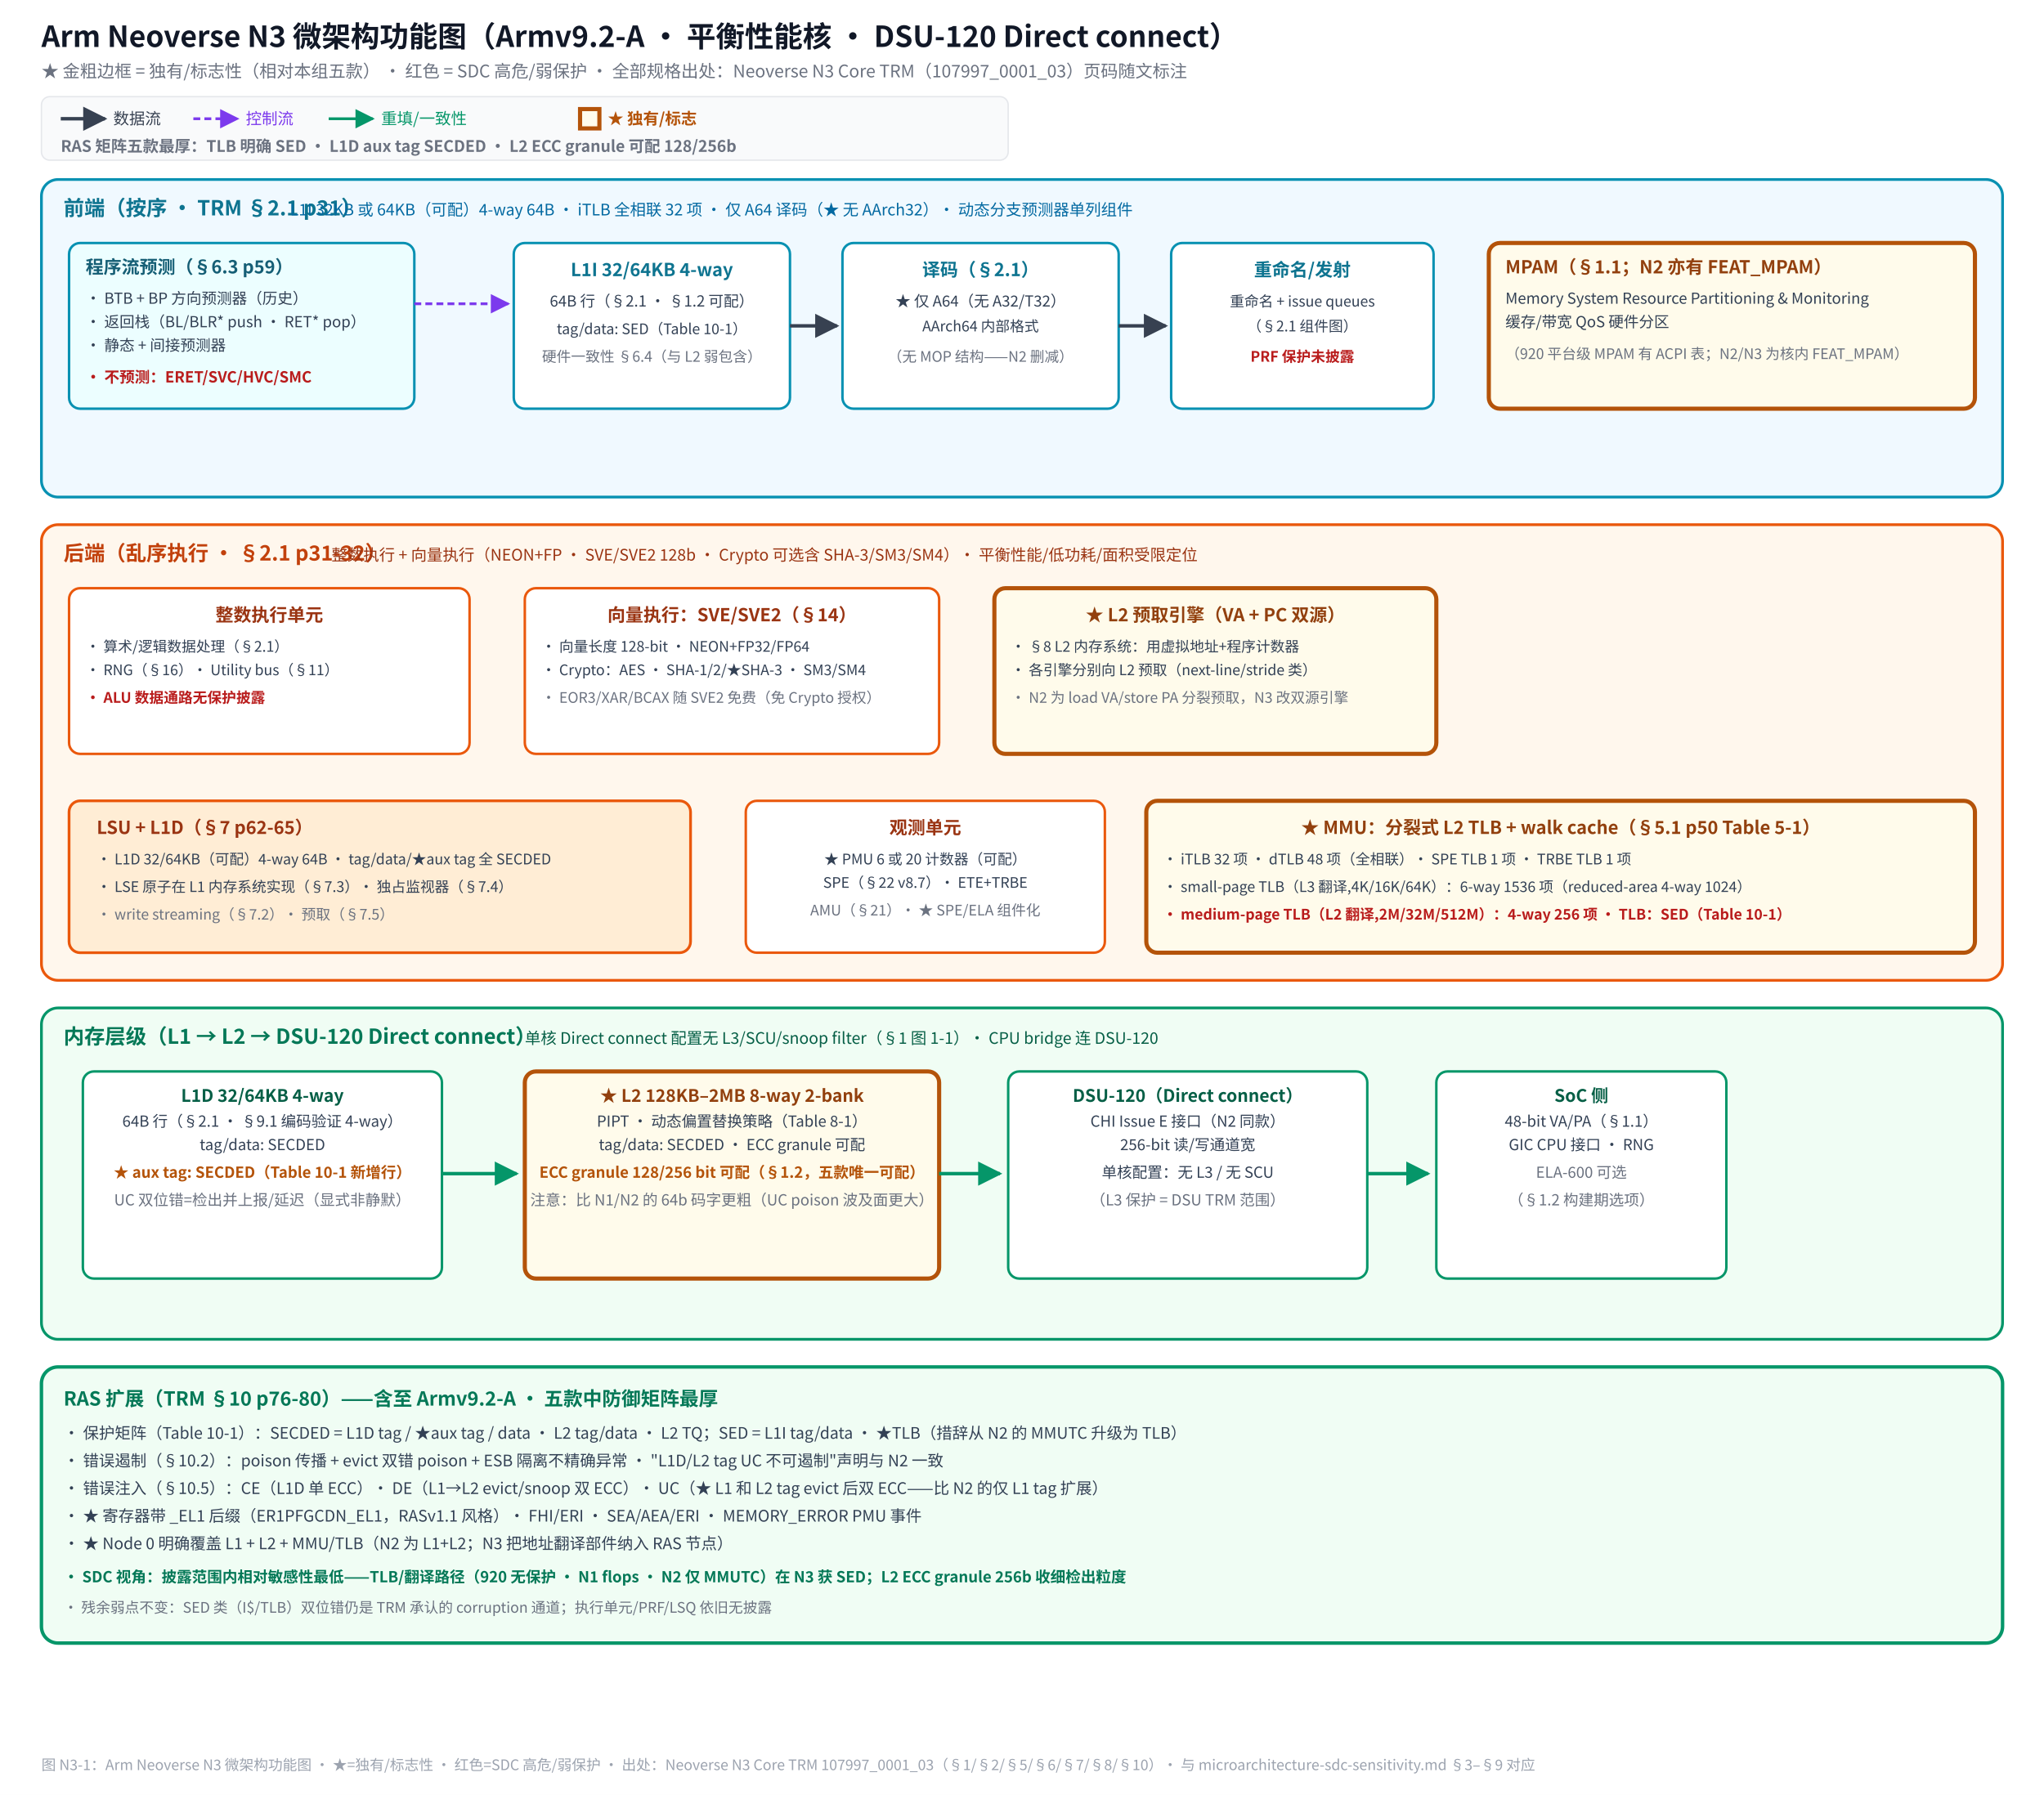
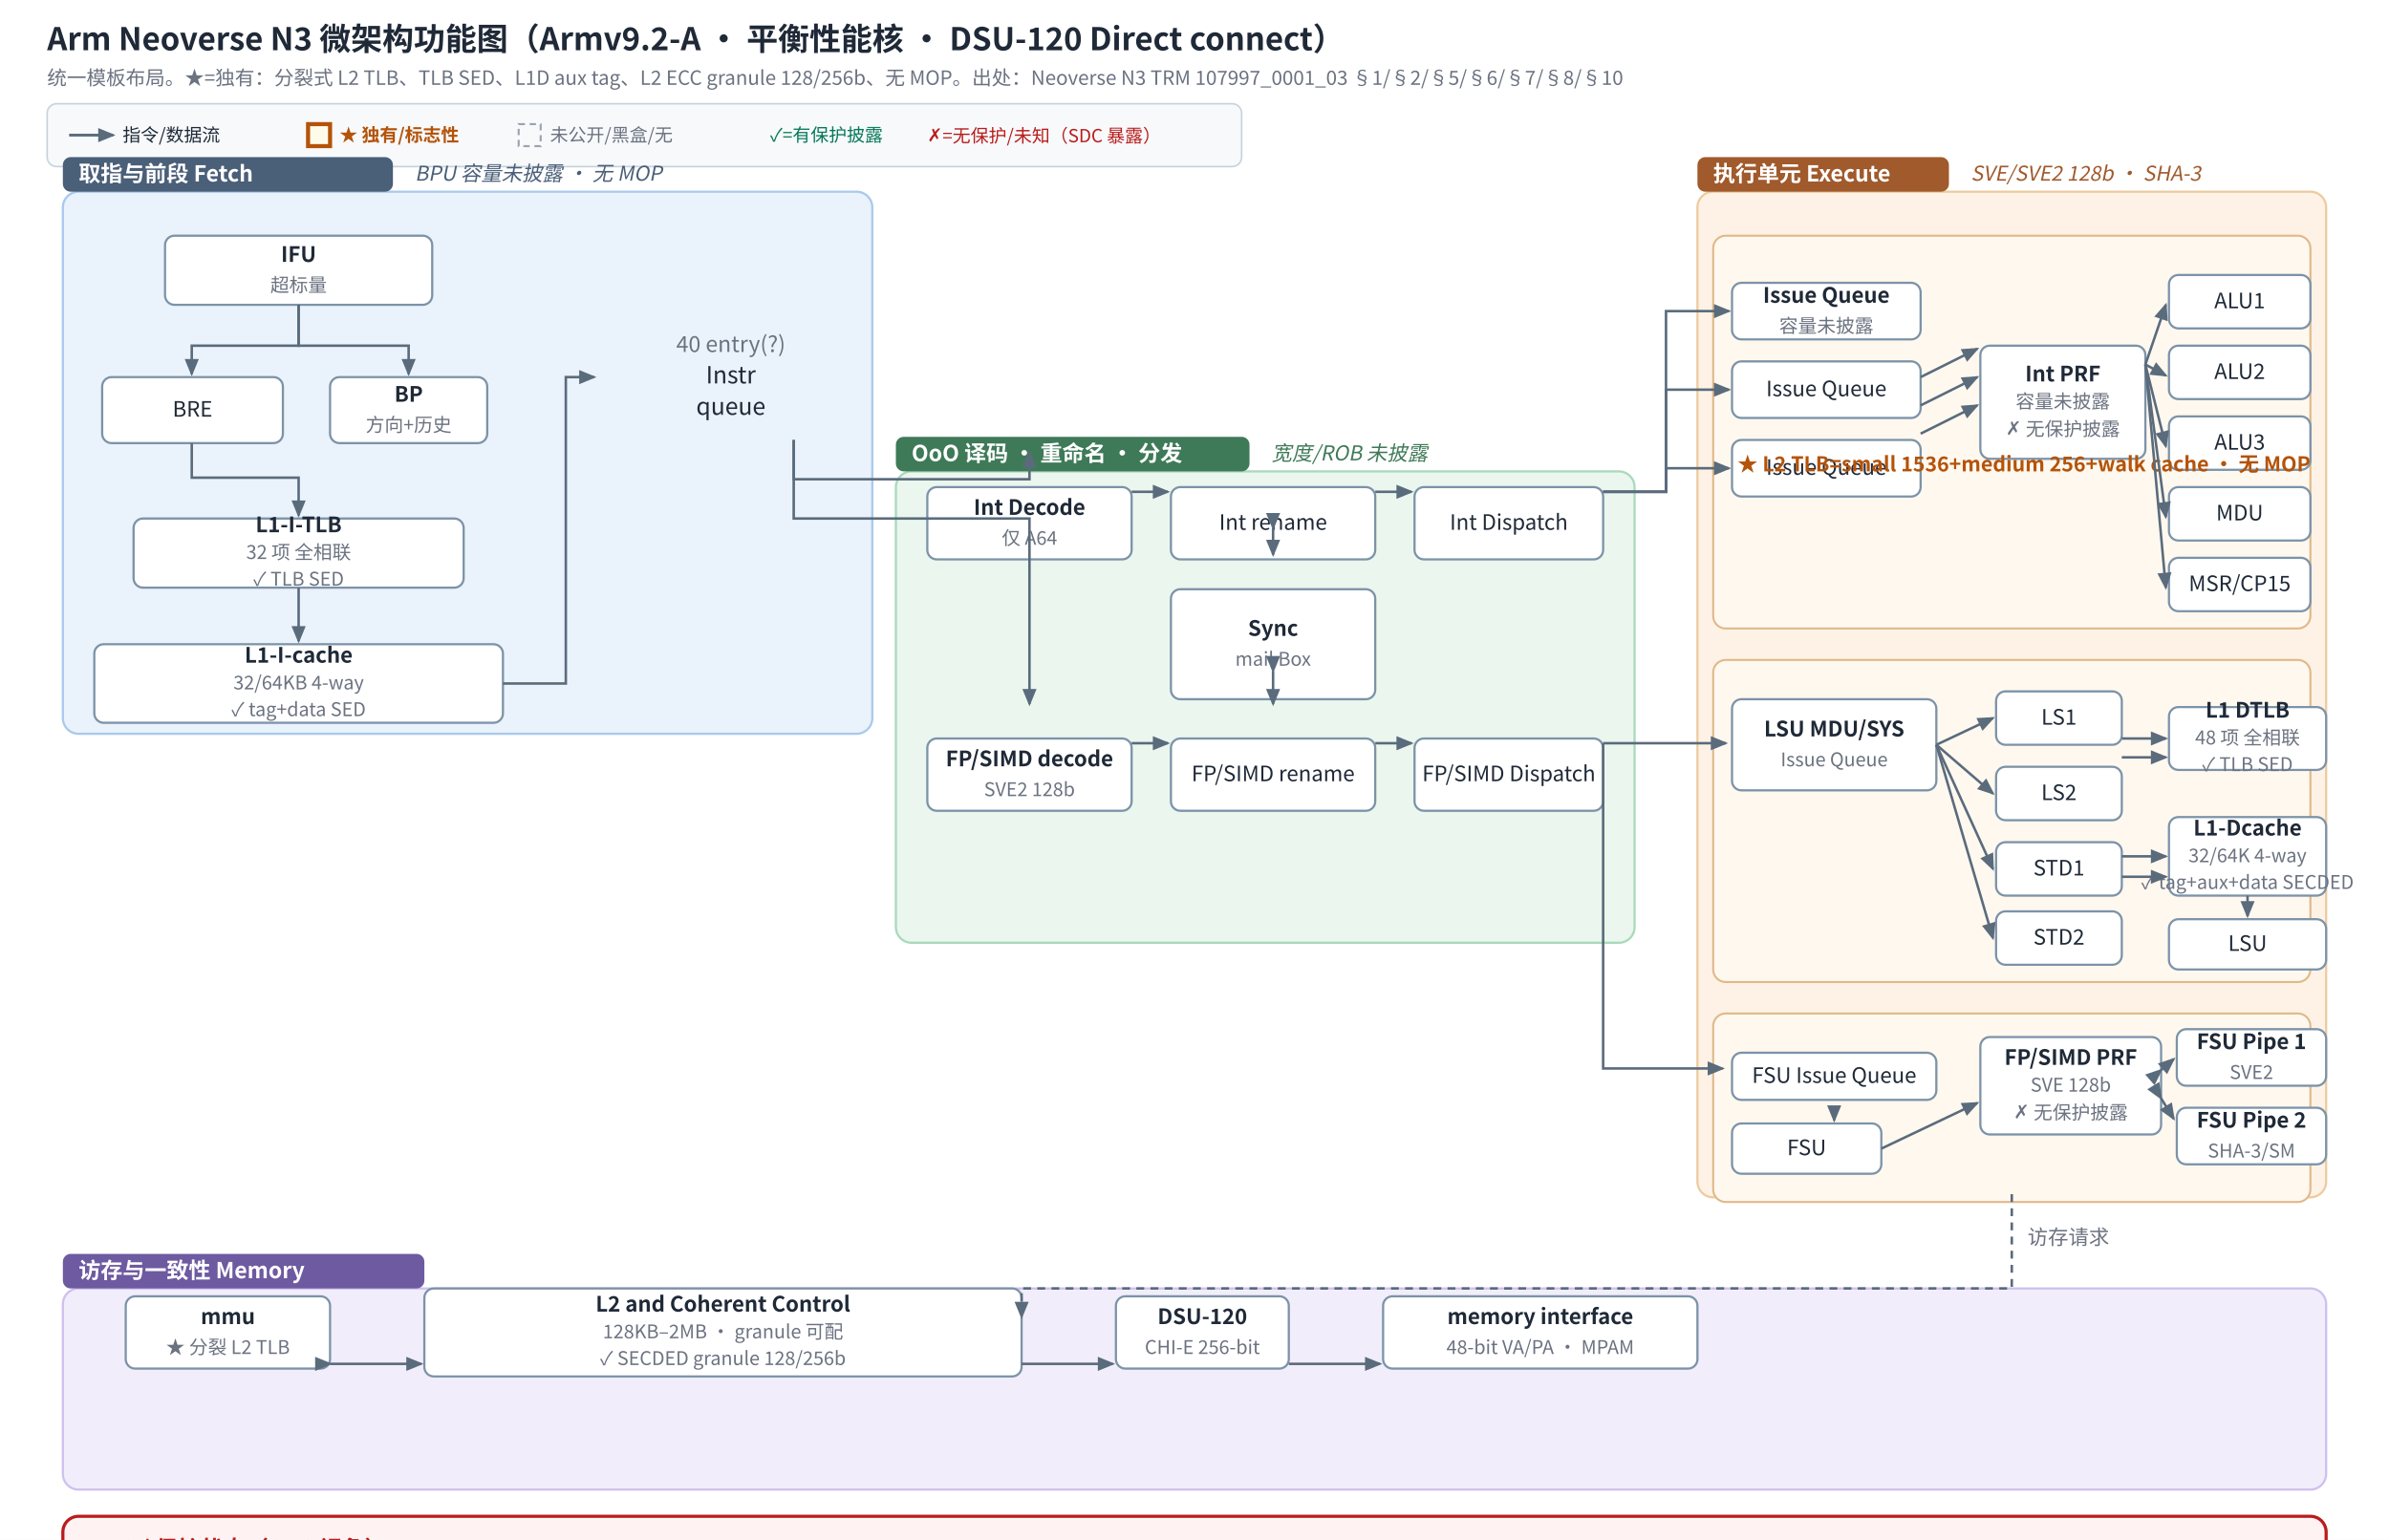
- <svg xmlns="http://www.w3.org/2000/svg" viewBox="0 0 1480 1300" width="1480" height="1300" font-family="-apple-system,'PingFang SC','Noto Sans CJK SC','Microsoft YaHei',sans-serif">
+ <svg xmlns="http://www.w3.org/2000/svg" viewBox="0 0 1520 980" width="1520" height="980" font-family="system-ui,'PingFang SC','Noto Sans CJK SC','Microsoft YaHei',sans-serif">
  <defs>
-     <marker id="arw" viewBox="0 0 10 10" refX="9" refY="5" markerWidth="7" markerHeight="7" orient="auto-start-reverse">
-       <path d="M 0 0 L 10 5 L 0 10 z" fill="#374151" />
+     <marker id="arr" markerWidth="11" markerHeight="9" refX="9.5" refY="4.5" orient="auto" markerUnits="userSpaceOnUse">
+       <path d="M0,0 L11,4.5 L0,9 Z" fill="#5a6b7c" />
    </marker>
-     <marker id="arwC" viewBox="0 0 10 10" refX="9" refY="5" markerWidth="7" markerHeight="7" orient="auto-start-reverse">
-       <path d="M 0 0 L 10 5 L 0 10 z" fill="#7c3aed" />
-     </marker>
-     <marker id="arwG" viewBox="0 0 10 10" refX="9" refY="5" markerWidth="7" markerHeight="7" orient="auto-start-reverse">
-       <path d="M 0 0 L 10 5 L 0 10 z" fill="#059669" />
-     </marker>
-     <marker id="arwR" viewBox="0 0 10 10" refX="9" refY="5" markerWidth="7" markerHeight="7" orient="auto-start-reverse">
-       <path d="M 0 0 L 10 5 L 0 10 z" fill="#dc2626" />
+     <marker id="arrR" markerWidth="11" markerHeight="9" refX="1.5" refY="4.5" orient="auto-start-reverse" markerUnits="userSpaceOnUse">
+       <path d="M11,0 L0,4.5 L11,9 Z" fill="#5a6b7c" />
    </marker>
  </defs>
-   <rect x="0" y="0" width="1480" height="1300" fill="#ffffff" />
-   <text x="30" y="34" font-size="21" font-weight="700" fill="#111827">Arm Neoverse N3 微架构功能图（Armv9.2-A · 平衡性能核 · DSU-120 Direct connect）</text>
-   <text x="30" y="56" font-size="12.5" fill="#6b7280">★ 金粗边框 = 独有/标志性（相对本组五款） · 红色 = SDC 高危/弱保护 · 全部规格出处：Neoverse N3 Core TRM（107997_0001_03）页码随文标注</text>
+   <rect x="0" y="0" width="1520" height="980" fill="#ffffff" />
+   <text x="30" y="32" font-size="20" font-weight="700" fill="#1f2937">Arm Neoverse N3 微架构功能图（Armv9.2-A · 平衡性能核 · DSU-120 Direct connect）</text>
+   <text x="30" y="54" font-size="12.5" fill="#6b7280">统一模板布局。★=独有：分裂式 L2 TLB、TLB SED、L1D aux tag、L2 ECC granule 128/256b、无 MOP。出处：Neoverse N3 TRM 107997_0001_03 §1/§2/§5/§6/§7/§8/§10</text>
  <g font-size="11.5">
-     <rect x="30" y="70" width="700" height="46" rx="6" fill="#f9fafb" stroke="#e5e7eb" />
-     <line x1="44" y1="86" x2="76" y2="86" stroke="#374151" stroke-width="2.5" marker-end="url(#arw)" />
-     <text x="82" y="90" fill="#374151">数据流</text>
-     <line x1="140" y1="86" x2="172" y2="86" stroke="#7c3aed" stroke-width="2" stroke-dasharray="5 3" marker-end="url(#arwC)" />
-     <text x="178" y="90" fill="#7c3aed">控制流</text>
-     <line x1="238" y1="86" x2="270" y2="86" stroke="#059669" stroke-width="2" marker-end="url(#arwG)" />
-     <text x="276" y="90" fill="#059669">重填/一致性</text>
-     <rect x="420" y="79" width="14" height="14" fill="#fffbeb" stroke="#b45309" stroke-width="3" />
-     <text x="440" y="90" fill="#b45309" font-weight="600">★ 独有/标志</text>
-     <text x="44" y="110" fill="#6b7280" font-weight="600">RAS 矩阵五款最厚：TLB 明确 SED · L1D aux tag SECDED · L2 ECC granule 可配 128/256b</text>
+     <rect x="30" y="66" width="760" height="40" rx="6" fill="#f7f9fb" stroke="#c6d2dd" />
+     <line x1="44" y1="86" x2="72" y2="86" stroke="#5a6b7c" stroke-width="1.8" marker-end="url(#arr)" />
+     <text x="78" y="90" fill="#1f2937">指令/数据流</text>
+     <rect x="196" y="79" width="14" height="14" fill="#fffbeb" stroke="#b45309" stroke-width="2.6" />
+     <text x="216" y="90" fill="#b45309" font-weight="600">★ 独有/标志性</text>
+     <rect x="330" y="79" width="14" height="14" fill="#f7f9fb" stroke="#9ca3af" stroke-width="1.3" stroke-dasharray="4,3" />
+     <text x="350" y="90" fill="#6b7280">未公开/黑盒/无</text>
+     <text x="490" y="90" fill="#047857">✓=有保护披露</text>
+     <text x="590" y="90" fill="#b91c1c">✗=无保护/未知（SDC 暴露）</text>
  </g>
-   <rect x="30" y="130" width="1420" height="230" rx="12" fill="#f0f9ff" stroke="#0891b2" stroke-width="2" />
-   <text x="46" y="156" font-size="15" font-weight="700" fill="#0e7490">前端（按序 · TRM §2.1 p31）</text>
-   <text x="210" y="156" font-size="11.5" fill="#0369a1">L1I 32KB 或 64KB（可配）4-way 64B · iTLB 全相联 32 项 · 仅 A64 译码（★ 无 AArch32）· 动态分支预测器单列组件</text>
-   <g>
-     <rect x="50" y="176" width="250" height="120" rx="8" fill="#ecfeff" stroke="#0891b2" stroke-width="1.8" />
-     <text x="62" y="198" font-size="13" font-weight="700" fill="#155e75">程序流预测（§6.3 p59）</text>
-     <text x="62" y="220" font-size="11" fill="#334155">· BTB + BP 方向预测器（历史）</text>
-     <text x="62" y="237" font-size="11" fill="#334155">· 返回栈（BL/BLR* push · RET* pop）</text>
-     <text x="62" y="254" font-size="11" fill="#334155">· 静态 + 间接预测器</text>
-     <text x="62" y="277" font-size="11" font-weight="600" fill="#b91c1c">· 不预测：ERET/SVC/HVC/SMC</text>
-   </g>
-   <path d="M 300 220 C 330 220, 340 220, 368 220" fill="none" stroke="#7c3aed" stroke-width="2" stroke-dasharray="5 3" marker-end="url(#arwC)" />
-   <g>
-     <rect x="372" y="176" width="200" height="120" rx="8" fill="#ffffff" stroke="#0891b2" stroke-width="1.8" />
-     <text x="472" y="200" text-anchor="middle" font-size="13" font-weight="700" fill="#0e7490">L1I 32/64KB 4-way</text>
-     <text x="472" y="222" text-anchor="middle" font-size="11" fill="#334155">64B 行（§2.1 · §1.2 可配）</text>
-     <text x="472" y="242" text-anchor="middle" font-size="10.5" fill="#334155">tag/data: SED（Table 10-1）</text>
-     <text x="472" y="262" text-anchor="middle" font-size="10.5" fill="#6b7280">硬件一致性 §6.4（与 L2 弱包含）</text>
-   </g>
-   <line x1="572" y1="236" x2="606" y2="236" stroke="#374151" stroke-width="2.5" marker-end="url(#arw)" />
-   <g>
-     <rect x="610" y="176" width="200" height="120" rx="8" fill="#ffffff" stroke="#0891b2" stroke-width="1.8" />
-     <text x="710" y="200" text-anchor="middle" font-size="13" font-weight="700" fill="#0e7490">译码（§2.1）</text>
-     <text x="710" y="222" text-anchor="middle" font-size="11" fill="#334155">★ 仅 A64（无 A32/T32）</text>
-     <text x="710" y="240" text-anchor="middle" font-size="10.5" fill="#334155">AArch64 内部格式</text>
-     <text x="710" y="262" text-anchor="middle" font-size="10.5" fill="#6b7280">（无 MOP 结构——N2 删减）</text>
-   </g>
-   <line x1="810" y1="236" x2="844" y2="236" stroke="#374151" stroke-width="2.5" marker-end="url(#arw)" />
-   <g>
-     <rect x="848" y="176" width="190" height="120" rx="8" fill="#ffffff" stroke="#0891b2" stroke-width="1.8" />
-     <text x="943" y="200" text-anchor="middle" font-size="13" font-weight="700" fill="#0e7490">重命名/发射</text>
-     <text x="943" y="222" text-anchor="middle" font-size="10.5" fill="#334155">重命名 + issue queues</text>
-     <text x="943" y="240" text-anchor="middle" font-size="10.5" fill="#334155">（§2.1 组件图）</text>
-     <text x="943" y="262" text-anchor="middle" font-size="10.5" font-weight="600" fill="#b91c1c">PRF 保护未披露</text>
-   </g>
-   <g>
-     <rect x="1078" y="176" width="352" height="120" rx="8" fill="#fffbeb" stroke="#b45309" stroke-width="3" />
-     <text x="1090" y="198" font-size="13" font-weight="700" fill="#92400e">MPAM（§1.1；N2 亦有 FEAT_MPAM）</text>
-     <text x="1090" y="220" font-size="11" fill="#334155">Memory System Resource Partitioning &amp; Monitoring</text>
-     <text x="1090" y="237" font-size="11" fill="#334155">缓存/带宽 QoS 硬件分区</text>
-     <text x="1090" y="260" font-size="10.5" fill="#6b7280">（920 平台级 MPAM 有 ACPI 表；N2/N3 为核内 FEAT_MPAM）</text>
-   </g>
-   <rect x="30" y="380" width="1420" height="330" rx="12" fill="#fff7ed" stroke="#ea580c" stroke-width="2" />
-   <text x="46" y="406" font-size="15" font-weight="700" fill="#c2410c">后端（乱序执行 · §2.1 p31-32）</text>
-   <text x="240" y="406" font-size="11.5" fill="#9a3412">整数执行 + 向量执行（NEON+FP · SVE/SVE2 128b · Crypto 可选含 SHA-3/SM3/SM4）· 平衡性能/低功耗/面积受限定位</text>
-   <g>
-     <rect x="50" y="426" width="290" height="120" rx="8" fill="#ffffff" stroke="#ea580c" stroke-width="1.8" />
-     <text x="195" y="450" text-anchor="middle" font-size="13" font-weight="700" fill="#9a3412">整数执行单元</text>
-     <text x="62" y="472" font-size="10.5" fill="#334155">· 算术/逻辑数据处理（§2.1）</text>
-     <text x="62" y="489" font-size="10.5" fill="#334155">· RNG（§16）· Utility bus（§11）</text>
-     <text x="62" y="509" font-size="10.5" font-weight="600" fill="#b91c1c">· ALU 数据通路无保护披露</text>
-   </g>
-   <g>
-     <rect x="380" y="426" width="300" height="120" rx="8" fill="#ffffff" stroke="#ea580c" stroke-width="1.8" />
-     <text x="530" y="450" text-anchor="middle" font-size="13" font-weight="700" fill="#9a3412">向量执行：SVE/SVE2（§14）</text>
-     <text x="392" y="472" font-size="10.5" fill="#334155">· 向量长度 128-bit · NEON+FP32/FP64</text>
-     <text x="392" y="489" font-size="10.5" fill="#334155">· Crypto：AES · SHA-1/2/★SHA-3 · SM3/SM4</text>
-     <text x="392" y="509" font-size="10.5" fill="#6b7280">· EOR3/XAR/BCAX 随 SVE2 免费（免 Crypto 授权）</text>
-   </g>
-   <g>
-     <rect x="720" y="426" width="320" height="120" rx="8" fill="#fffbeb" stroke="#b45309" stroke-width="3" />
-     <text x="880" y="450" text-anchor="middle" font-size="13" font-weight="700" fill="#92400e">★ L2 预取引擎（VA + PC 双源）</text>
-     <text x="732" y="472" font-size="10.5" fill="#334155">· §8 L2 内存系统：用虚拟地址+程序计数器</text>
-     <text x="732" y="489" font-size="10.5" fill="#334155">· 各引擎分别向 L2 预取（next-line/stride 类）</text>
-     <text x="732" y="509" font-size="10.5" fill="#6b7280">· N2 为 load VA/store PA 分裂预取，N3 改双源引擎</text>
-   </g>
-   <g>
-     <rect x="50" y="580" width="450" height="110" rx="8" fill="#ffedd5" stroke="#ea580c" stroke-width="2" />
-     <text x="70" y="604" font-size="13" font-weight="700" fill="#9a3412">LSU + L1D（§7 p62-65）</text>
-     <text x="70" y="626" font-size="10.5" fill="#334155">· L1D 32/64KB（可配）4-way 64B · tag/data/★aux tag 全 SECDED</text>
-     <text x="70" y="646" font-size="10.5" fill="#334155">· LSE 原子在 L1 内存系统实现（§7.3）· 独占监视器（§7.4）</text>
-     <text x="70" y="666" font-size="10.5" fill="#6b7280">· write streaming（§7.2）· 预取（§7.5）</text>
-   </g>
-   <g>
-     <rect x="540" y="580" width="260" height="110" rx="8" fill="#ffffff" stroke="#ea580c" stroke-width="1.8" />
-     <text x="670" y="604" text-anchor="middle" font-size="13" font-weight="700" fill="#9a3412">观测单元</text>
-     <text x="670" y="626" text-anchor="middle" font-size="10.5" fill="#334155">★ PMU 6 或 20 计数器（可配）</text>
-     <text x="670" y="643" text-anchor="middle" font-size="10.5" fill="#334155">SPE（§22 v8.7）· ETE+TRBE</text>
-     <text x="670" y="663" text-anchor="middle" font-size="10.5" fill="#6b7280">AMU（§21）· ★ SPE/ELA 组件化</text>
-   </g>
-   <g>
-     <rect x="830" y="580" width="600" height="110" rx="8" fill="#fffbeb" stroke="#b45309" stroke-width="3" />
-     <text x="1130" y="604" text-anchor="middle" font-size="13" font-weight="700" fill="#92400e">★ MMU：分裂式 L2 TLB + walk cache（§5.1 p50 Table 5-1）</text>
-     <text x="842" y="626" font-size="10.5" fill="#334155">· iTLB 32 项 · dTLB 48 项（全相联）· SPE TLB 1 项 · TRBE TLB 1 项</text>
-     <text x="842" y="646" font-size="10.5" fill="#334155">· small-page TLB（L3 翻译,4K/16K/64K）：6-way 1536 项（reduced-area 4-way 1024）</text>
-     <text x="842" y="666" font-size="10.5" font-weight="600" fill="#b91c1c">· medium-page TLB（L2 翻译,2M/32M/512M）：4-way 256 项 · TLB：SED（Table 10-1）</text>
-   </g>
-   <rect x="30" y="730" width="1420" height="240" rx="12" fill="#f0fdf4" stroke="#059669" stroke-width="2" />
-   <text x="46" y="756" font-size="15" font-weight="700" fill="#047857">内存层级（L1 → L2 → DSU-120 Direct connect）</text>
-   <text x="380" y="756" font-size="11.5" fill="#065f46">单核 Direct connect 配置无 L3/SCU/snoop filter（§1 图 1-1）· CPU bridge 连 DSU-120</text>
-   <g font-size="11">
-     <rect x="60" y="776" width="260" height="150" rx="8" fill="#ffffff" stroke="#059669" stroke-width="1.8" />
-     <text x="190" y="798" text-anchor="middle" font-size="12.5" font-weight="700" fill="#065f46">L1D 32/64KB 4-way</text>
-     <text x="190" y="816" text-anchor="middle" fill="#334155">64B 行（§2.1 · §9.1 编码验证 4-way）</text>
-     <text x="190" y="833" text-anchor="middle" fill="#334155">tag/data: SECDED</text>
-     <text x="190" y="853" text-anchor="middle" font-weight="600" fill="#b45309">★ aux tag: SECDED（Table 10-1 新增行）</text>
-     <text x="190" y="873" text-anchor="middle" fill="#6b7280">UC 双位错=检出并上报/延迟（显式非静默）</text>
-     <rect x="380" y="776" width="300" height="150" rx="8" fill="#fffbeb" stroke="#b45309" stroke-width="3" />
-     <text x="530" y="798" text-anchor="middle" font-size="12.5" font-weight="700" fill="#92400e">★ L2 128KB–2MB 8-way 2-bank</text>
-     <text x="530" y="816" text-anchor="middle" fill="#334155">PIPT · 动态偏置替换策略（Table 8-1）</text>
-     <text x="530" y="833" text-anchor="middle" fill="#334155">tag/data: SECDED · ECC granule 可配</text>
-     <text x="530" y="853" text-anchor="middle" font-weight="600" fill="#b45309">ECC granule 128/256 bit 可配（§1.2，五款唯一可配）</text>
-     <text x="530" y="873" text-anchor="middle" fill="#6b7280">注意：比 N1/N2 的 64b 码字更粗（UC poison 波及面更大）</text>
-     <rect x="730" y="776" width="260" height="150" rx="8" fill="#ffffff" stroke="#059669" stroke-width="1.8" />
-     <text x="860" y="798" text-anchor="middle" font-size="12.5" font-weight="700" fill="#065f46">DSU-120（Direct connect）</text>
-     <text x="860" y="816" text-anchor="middle" fill="#334155">CHI Issue E 接口（N2 同款）</text>
-     <text x="860" y="833" text-anchor="middle" fill="#334155">256-bit 读/写通道宽</text>
-     <text x="860" y="853" text-anchor="middle" fill="#334155">单核配置：无 L3 / 无 SCU</text>
-     <text x="860" y="873" text-anchor="middle" fill="#6b7280">（L3 保护 = DSU TRM 范围）</text>
-     <rect x="1040" y="776" width="210" height="150" rx="8" fill="#ffffff" stroke="#059669" stroke-width="1.8" />
-     <text x="1145" y="798" text-anchor="middle" font-size="12.5" font-weight="700" fill="#065f46">SoC 侧</text>
-     <text x="1145" y="816" text-anchor="middle" fill="#334155">48-bit VA/PA（§1.1）</text>
-     <text x="1145" y="833" text-anchor="middle" fill="#334155">GIC CPU 接口 · RNG</text>
-     <text x="1145" y="853" text-anchor="middle" fill="#6b7280">ELA-600 可选</text>
-     <text x="1145" y="873" text-anchor="middle" fill="#6b7280">（§1.2 构建期选项）</text>
-   </g>
-   <line x1="320" y1="850" x2="374" y2="850" stroke="#059669" stroke-width="2.5" marker-end="url(#arwG)" />
-   <line x1="680" y1="850" x2="724" y2="850" stroke="#059669" stroke-width="2.5" marker-end="url(#arwG)" />
-   <line x1="990" y1="850" x2="1034" y2="850" stroke="#059669" stroke-width="2.5" marker-end="url(#arwG)" />
-   <g>
-     <rect x="30" y="990" width="1420" height="200" rx="12" fill="#f0fdf4" stroke="#059669" stroke-width="2.5" />
-     <text x="46" y="1018" font-size="14" font-weight="700" fill="#047857">RAS 扩展（TRM §10 p76-80）——含至 Armv9.2-A · 五款中防御矩阵最厚</text>
-     <text x="46" y="1042" font-size="11.5" fill="#334155">· 保护矩阵（Table 10-1）：SECDED = L1D tag / ★aux tag / data · L2 tag/data · L2 TQ；SED = L1I tag/data · ★TLB（措辞从 N2 的 MMUTC 升级为 TLB）</text>
-     <text x="46" y="1062" font-size="11.5" fill="#334155">· 错误遏制（§10.2）：poison 传播 + evict 双错 poison + ESB 隔离不精确异常 · "L1D/L2 tag UC 不可遏制"声明与 N2 一致</text>
-     <text x="46" y="1082" font-size="11.5" fill="#334155">· 错误注入（§10.5）：CE（L1D 单 ECC）· DE（L1→L2 evict/snoop 双 ECC）· UC（★ L1 和 L2 tag evict 后双 ECC——比 N2 的仅 L1 tag 扩展）</text>
-     <text x="46" y="1102" font-size="11.5" fill="#334155">· ★ 寄存器带 _EL1 后缀（ER1PFGCDN_EL1，RASv1.1 风格）· FHI/ERI · SEA/AEA/ERI · MEMORY_ERROR PMU 事件</text>
-     <text x="46" y="1122" font-size="11.5" fill="#334155">· ★ Node 0 明确覆盖 L1 + L2 + MMU/TLB（N2 为 L1+L2；N3 把地址翻译部件纳入 RAS 节点）</text>
-     <text x="46" y="1146" font-size="11" font-weight="600" fill="#047857">· SDC 视角：披露范围内相对敏感性最低——TLB/翻译路径（920 无保护 · N1 flops · N2 仅 MMUTC）在 N3 获 SED；L2 ECC granule 256b 收细检出粒度</text>
-     <text x="46" y="1168" font-size="10.5" fill="#6b7280">· 残余弱点不变：SED 类（I$/TLB）双位错仍是 TRM 承认的 corruption 通道；执行单元/PRF/LSQ 依旧无披露</text>
-   </g>
-   <text x="30" y="1282" font-size="10.5" fill="#9ca3af">图 N3-1：Arm Neoverse N3 微架构功能图 · ★=独有/标志性 · 红色=SDC 高危/弱保护 · 出处：Neoverse N3 Core TRM 107997_0001_03（§1/§2/§5/§6/§7/§8/§10）· 与 microarchitecture-sdc-sensitivity.md §3–§9 对应</text>
+   <rect x="40" y="122" width="515" height="345" rx="10" fill="#eaf2fb" stroke="#a9c9ec" stroke-width="1.4" />
+   <rect x="40" y="100" width="210" height="22" rx="5" fill="#4a5f78" />
+   <text x="50" y="115.5" font-size="14" fill="#ffffff" font-weight="600">取指与前段 Fetch</text>
+   <text x="264" y="115" font-size="13" fill="#4a5f78" font-style="italic">BPU 容量未披露 · 无 MOP</text>
+   <rect x="570" y="300" width="470" height="300" rx="10" fill="#eaf6ee" stroke="#a9d9bc" stroke-width="1.4" />
+   <rect x="570" y="278" width="225" height="22" rx="5" fill="#3f7a58" />
+   <text x="580" y="293.5" font-size="14" fill="#ffffff" font-weight="600">OoO 译码 · 重命名 · 分发</text>
+   <text x="809" y="293" font-size="13" fill="#3f7a58" font-style="italic">宽度/ROB 未披露</text>
+   <rect x="1080" y="122" width="400" height="640" rx="10" fill="#fdf2e5" stroke="#edcba0" stroke-width="1.4" />
+   <rect x="1080" y="100" width="160" height="22" rx="5" fill="#a05a2c" />
+   <text x="1090" y="115.5" font-size="14" fill="#ffffff" font-weight="600">执行单元 Execute</text>
+   <text x="1254" y="115" font-size="13" fill="#a05a2c" font-style="italic">SVE/SVE2 128b · SHA-3</text>
+   <rect x="40" y="820" width="1440" height="128" rx="10" fill="#f1edfb" stroke="#cfc0ef" stroke-width="1.4" />
+   <rect x="40" y="798" width="230" height="22" rx="5" fill="#6d5aa0" />
+   <text x="50" y="813.5" font-size="14" fill="#ffffff" font-weight="600">访存与一致性 Memory</text>
+   <rect x="105" y="150" width="170" height="44" rx="6" fill="#ffffff" stroke="#7c93a8" stroke-width="1.4" />
+   <text x="190.0" y="166.68" font-size="13.5" fill="#1f2937" text-anchor="middle" font-weight="600">IFU</text>
+   <text x="190.0" y="185.68" font-size="12.0" fill="#6b7280" text-anchor="middle">超标量</text>
+   <rect x="65" y="240" width="115" height="42" rx="6" fill="#ffffff" stroke="#7c93a8" stroke-width="1.4" />
+   <text x="122.5" y="265.18" font-size="13.5" fill="#1f2937" text-anchor="middle">BRE</text>
+   <rect x="210" y="240" width="100" height="42" rx="6" fill="#ffffff" stroke="#7c93a8" stroke-width="1.4" />
+   <text x="260.0" y="255.68" font-size="13.5" fill="#1f2937" text-anchor="middle" font-weight="600">BP</text>
+   <text x="260.0" y="274.68" font-size="12.0" fill="#6b7280" text-anchor="middle">方向+历史</text>
+   <rect x="85" y="330" width="210" height="44" rx="6" fill="#ffffff" stroke="#7c93a8" stroke-width="1.4" />
+   <text x="190.0" y="338.74" font-size="13.5" fill="#1f2937" text-anchor="middle" font-weight="600">L1-I-TLB</text>
+   <text x="190.0" y="355.74" font-size="12.0" fill="#6b7280" text-anchor="middle">32 项 全相联</text>
+   <text x="190.0" y="372.74" font-size="12.0" fill="#6b7280" text-anchor="middle">✓ TLB SED</text>
+   <rect x="60" y="410" width="260" height="50" rx="6" fill="#ffffff" stroke="#7c93a8" stroke-width="1.4" />
+   <text x="190.0" y="421.74" font-size="13.5" fill="#1f2937" text-anchor="middle" font-weight="600">L1-I-cache</text>
+   <text x="190.0" y="438.74" font-size="12.0" fill="#6b7280" text-anchor="middle">32/64KB 4-way</text>
+   <text x="190.0" y="455.74" font-size="12.0" fill="#6b7280" text-anchor="middle">✓ tag+data SED</text>
+   <text x="465" y="224" font-size="14" fill="#6b7280" text-anchor="middle">40 entry(?)</text>
+   <text x="465" y="244" font-size="15" fill="#1f2937" text-anchor="middle">Instr</text>
+   <text x="465" y="264" font-size="15" fill="#1f2937" text-anchor="middle">queue</text>
+   <rect x="590" y="310" width="130" height="46" rx="6" fill="#ffffff" stroke="#7c93a8" stroke-width="1.4" />
+   <text x="655.0" y="327.68" font-size="13.5" fill="#1f2937" text-anchor="middle" font-weight="600">Int Decode</text>
+   <text x="655.0" y="346.68" font-size="12.0" fill="#6b7280" text-anchor="middle">仅 A64</text>
+   <rect x="745" y="310" width="130" height="46" rx="6" fill="#ffffff" stroke="#7c93a8" stroke-width="1.4" />
+   <text x="810.0" y="337.18" font-size="13.5" fill="#1f2937" text-anchor="middle">Int rename</text>
+   <rect x="900" y="310" width="120" height="46" rx="6" fill="#ffffff" stroke="#7c93a8" stroke-width="1.4" />
+   <text x="960.0" y="337.18" font-size="13.5" fill="#1f2937" text-anchor="middle">Int Dispatch</text>
+   <rect x="745" y="375" width="130" height="70" rx="6" fill="#ffffff" stroke="#7c93a8" stroke-width="1.4" />
+   <text x="810.0" y="404.68" font-size="13.5" fill="#1f2937" text-anchor="middle" font-weight="600">Sync</text>
+   <text x="810.0" y="423.68" font-size="12.0" fill="#6b7280" text-anchor="middle">mail Box</text>
+   <rect x="590" y="470" width="130" height="46" rx="6" fill="#ffffff" stroke="#7c93a8" stroke-width="1.4" />
+   <text x="655.0" y="487.68" font-size="13.5" fill="#1f2937" text-anchor="middle" font-weight="600">FP/SIMD decode</text>
+   <text x="655.0" y="506.68" font-size="12.0" fill="#6b7280" text-anchor="middle">SVE2 128b</text>
+   <rect x="745" y="470" width="130" height="46" rx="6" fill="#ffffff" stroke="#7c93a8" stroke-width="1.4" />
+   <text x="810.0" y="497.18" font-size="13.5" fill="#1f2937" text-anchor="middle">FP/SIMD rename</text>
+   <rect x="900" y="470" width="120" height="46" rx="6" fill="#ffffff" stroke="#7c93a8" stroke-width="1.4" />
+   <text x="960.0" y="497.18" font-size="13.5" fill="#1f2937" text-anchor="middle">FP/SIMD Dispatch</text>
+   <rect x="1090" y="150" width="380" height="250" rx="8" fill="#fff8ef" stroke="#e0b98a" stroke-width="1.3" />
+   <text x="1102" y="202" font-size="16" fill="#a05a2c" text-anchor="start" font-weight="600">IEX</text>
+   <rect x="1102" y="180" width="120" height="36" rx="6" fill="#ffffff" stroke="#7c93a8" stroke-width="1.4" />
+   <text x="1162.0" y="192.68" font-size="13.5" fill="#1f2937" text-anchor="middle" font-weight="600">Issue Queue</text>
+   <text x="1162.0" y="211.68" font-size="12.0" fill="#6b7280" text-anchor="middle">容量未披露</text>
+   <rect x="1102" y="230" width="120" height="36" rx="6" fill="#ffffff" stroke="#7c93a8" stroke-width="1.4" />
+   <text x="1162.0" y="252.18" font-size="13.5" fill="#1f2937" text-anchor="middle">Issue Queue</text>
+   <rect x="1102" y="280" width="120" height="36" rx="6" fill="#ffffff" stroke="#7c93a8" stroke-width="1.4" />
+   <text x="1162.0" y="302.18" font-size="13.5" fill="#1f2937" text-anchor="middle">Issue Queue</text>
+   <rect x="1260" y="220" width="105" height="72" rx="6" fill="#ffffff" stroke="#7c93a8" stroke-width="1.4" />
+   <text x="1312.5" y="242.74" font-size="13.5" fill="#1f2937" text-anchor="middle" font-weight="600">Int PRF</text>
+   <text x="1312.5" y="259.74" font-size="12.0" fill="#6b7280" text-anchor="middle">容量未披露</text>
+   <text x="1312.5" y="276.74" font-size="12.0" fill="#6b7280" text-anchor="middle">✗ 无保护披露</text>
+   <rect x="1380" y="175" width="90" height="34" rx="6" fill="#ffffff" stroke="#7c93a8" stroke-width="1.4" />
+   <text x="1425.0" y="196.18" font-size="13.5" fill="#1f2937" text-anchor="middle">ALU1</text>
+   <rect x="1380" y="220" width="90" height="34" rx="6" fill="#ffffff" stroke="#7c93a8" stroke-width="1.4" />
+   <text x="1425.0" y="241.18" font-size="13.5" fill="#1f2937" text-anchor="middle">ALU2</text>
+   <rect x="1380" y="265" width="90" height="34" rx="6" fill="#ffffff" stroke="#7c93a8" stroke-width="1.4" />
+   <text x="1425.0" y="286.18" font-size="13.5" fill="#1f2937" text-anchor="middle">ALU3</text>
+   <rect x="1380" y="310" width="90" height="34" rx="6" fill="#ffffff" stroke="#7c93a8" stroke-width="1.4" />
+   <text x="1425.0" y="331.18" font-size="13.5" fill="#1f2937" text-anchor="middle">MDU</text>
+   <rect x="1380" y="355" width="90" height="34" rx="6" fill="#ffffff" stroke="#7c93a8" stroke-width="1.4" />
+   <text x="1425.0" y="376.18" font-size="13.5" fill="#1f2937" text-anchor="middle">MSR/CP15</text>
+   <rect x="1090" y="420" width="380" height="205" rx="8" fill="#fff8ef" stroke="#e0b98a" stroke-width="1.3" />
+   <text x="1102" y="472" font-size="16" fill="#a05a2c" text-anchor="start" font-weight="600">LSU</text>
+   <rect x="1102" y="445" width="130" height="58" rx="6" fill="#ffffff" stroke="#7c93a8" stroke-width="1.4" />
+   <text x="1167.0" y="468.68" font-size="13.5" fill="#1f2937" text-anchor="middle" font-weight="600">LSU MDU/SYS</text>
+   <text x="1167.0" y="487.68" font-size="12.0" fill="#6b7280" text-anchor="middle">Issue Queue</text>
+   <rect x="1270" y="440" width="80" height="34" rx="6" fill="#ffffff" stroke="#7c93a8" stroke-width="1.4" />
+   <text x="1310.0" y="461.18" font-size="13.5" fill="#1f2937" text-anchor="middle">LS1</text>
+   <rect x="1270" y="488" width="80" height="34" rx="6" fill="#ffffff" stroke="#7c93a8" stroke-width="1.4" />
+   <text x="1310.0" y="509.18" font-size="13.5" fill="#1f2937" text-anchor="middle">LS2</text>
+   <rect x="1270" y="536" width="80" height="34" rx="6" fill="#ffffff" stroke="#7c93a8" stroke-width="1.4" />
+   <text x="1310.0" y="557.18" font-size="13.5" fill="#1f2937" text-anchor="middle">STD1</text>
+   <rect x="1270" y="580" width="80" height="34" rx="6" fill="#ffffff" stroke="#7c93a8" stroke-width="1.4" />
+   <text x="1310.0" y="601.18" font-size="13.5" fill="#1f2937" text-anchor="middle">STD2</text>
+   <rect x="1380" y="450" width="100" height="40" rx="6" fill="#ffffff" stroke="#7c93a8" stroke-width="1.4" />
+   <text x="1430.0" y="456.74" font-size="13.5" fill="#1f2937" text-anchor="middle" font-weight="600">L1 DTLB</text>
+   <text x="1430.0" y="473.74" font-size="12.0" fill="#6b7280" text-anchor="middle">48 项 全相联</text>
+   <text x="1430.0" y="490.74" font-size="12.0" fill="#6b7280" text-anchor="middle">✓ TLB SED</text>
+   <rect x="1380" y="520" width="100" height="50" rx="6" fill="#ffffff" stroke="#7c93a8" stroke-width="1.4" />
+   <text x="1430.0" y="531.74" font-size="13.5" fill="#1f2937" text-anchor="middle" font-weight="600">L1-Dcache</text>
+   <text x="1430.0" y="548.74" font-size="12.0" fill="#6b7280" text-anchor="middle">32/64K 4-way</text>
+   <text x="1430.0" y="565.74" font-size="12.0" fill="#6b7280" text-anchor="middle">✓ tag+aux+data SECDED</text>
+   <rect x="1380" y="585" width="100" height="32" rx="6" fill="#ffffff" stroke="#7c93a8" stroke-width="1.4" />
+   <text x="1430.0" y="605.18" font-size="13.5" fill="#1f2937" text-anchor="middle">LSU</text>
+   <rect x="1090" y="645" width="380" height="120" rx="8" fill="#fff8ef" stroke="#e0b98a" stroke-width="1.3" />
+   <text x="1102" y="697" font-size="16" fill="#a05a2c" text-anchor="start" font-weight="600">FSU</text>
+   <rect x="1102" y="670" width="130" height="30" rx="6" fill="#ffffff" stroke="#7c93a8" stroke-width="1.4" />
+   <text x="1167.0" y="689.18" font-size="13.5" fill="#1f2937" text-anchor="middle">FSU Issue Queue</text>
+   <rect x="1102" y="715" width="95" height="32" rx="6" fill="#ffffff" stroke="#7c93a8" stroke-width="1.4" />
+   <text x="1149.5" y="735.18" font-size="13.5" fill="#1f2937" text-anchor="middle">FSU</text>
+   <rect x="1260" y="660" width="115" height="62" rx="6" fill="#ffffff" stroke="#7c93a8" stroke-width="1.4" />
+   <text x="1317.5" y="677.74" font-size="13.5" fill="#1f2937" text-anchor="middle" font-weight="600">FP/SIMD PRF</text>
+   <text x="1317.5" y="694.74" font-size="12.0" fill="#6b7280" text-anchor="middle">SVE 128b</text>
+   <text x="1317.5" y="711.74" font-size="12.0" fill="#6b7280" text-anchor="middle">✗ 无保护披露</text>
+   <rect x="1385" y="655" width="95" height="36" rx="6" fill="#ffffff" stroke="#7c93a8" stroke-width="1.4" />
+   <text x="1432.5" y="667.68" font-size="13.5" fill="#1f2937" text-anchor="middle" font-weight="600">FSU Pipe 1</text>
+   <text x="1432.5" y="686.68" font-size="12.0" fill="#6b7280" text-anchor="middle">SVE2</text>
+   <rect x="1385" y="705" width="95" height="36" rx="6" fill="#ffffff" stroke="#7c93a8" stroke-width="1.4" />
+   <text x="1432.5" y="717.68" font-size="13.5" fill="#1f2937" text-anchor="middle" font-weight="600">FSU Pipe 2</text>
+   <text x="1432.5" y="736.68" font-size="12.0" fill="#6b7280" text-anchor="middle">SHA-3/SM</text>
+   <rect x="80" y="825" width="130" height="46" rx="6" fill="#ffffff" stroke="#7c93a8" stroke-width="1.4" />
+   <text x="145.0" y="842.68" font-size="13.5" fill="#1f2937" text-anchor="middle" font-weight="600">mmu</text>
+   <text x="145.0" y="861.68" font-size="12.0" fill="#6b7280" text-anchor="middle">★ 分裂 L2 TLB</text>
+   <rect x="270" y="820" width="380" height="56" rx="6" fill="#ffffff" stroke="#7c93a8" stroke-width="1.4" />
+   <text x="460.0" y="834.74" font-size="13.5" fill="#1f2937" text-anchor="middle" font-weight="600">L2 and Coherent Control</text>
+   <text x="460.0" y="851.74" font-size="12.0" fill="#6b7280" text-anchor="middle">128KB–2MB · granule 可配</text>
+   <text x="460.0" y="868.74" font-size="12.0" fill="#6b7280" text-anchor="middle">✓ SECDED granule 128/256b</text>
+   <rect x="710" y="825" width="110" height="46" rx="6" fill="#ffffff" stroke="#7c93a8" stroke-width="1.4" />
+   <text x="765.0" y="842.68" font-size="13.5" fill="#1f2937" text-anchor="middle" font-weight="600">DSU-120</text>
+   <text x="765.0" y="861.68" font-size="12.0" fill="#6b7280" text-anchor="middle">CHI-E 256-bit</text>
+   <rect x="880" y="825" width="200" height="46" rx="6" fill="#ffffff" stroke="#7c93a8" stroke-width="1.4" />
+   <text x="980.0" y="842.68" font-size="13.5" fill="#1f2937" text-anchor="middle" font-weight="600">memory interface</text>
+   <text x="980.0" y="861.68" font-size="12.0" fill="#6b7280" text-anchor="middle">48-bit VA/PA · MPAM</text>
+   <text x="1470" y="300" font-size="13" fill="#b45309" text-anchor="end" font-weight="600">★ L2 TLB=small 1536+medium 256+walk cache · 无 MOP</text>
+   <path d="M190,194 L190,220 L122,220 L122,238" fill="none" stroke="#5a6b7c" stroke-width="1.6" marker-end="url(#arr)" />
+   <path d="M190,194 L190,220 L260,220 L260,238" fill="none" stroke="#5a6b7c" stroke-width="1.6" marker-end="url(#arr)" />
+   <path d="M122,282 L122,304 L190,304 L190,328" fill="none" stroke="#5a6b7c" stroke-width="1.6" marker-end="url(#arr)" />
+   <path d="M190,374 L190,408" fill="none" stroke="#5a6b7c" stroke-width="1.6" marker-end="url(#arr)" />
+   <path d="M320,435 L360,435 L360,240 L378,240" fill="none" stroke="#5a6b7c" stroke-width="1.6" marker-end="url(#arr)" />
+   <path d="M505,280 L505,305 L655,305 L655,288" fill="none" stroke="#5a6b7c" stroke-width="1.6" marker-end="url(#arr)" />
+   <path d="M505,280 L505,330 L655,330 L655,448" fill="none" stroke="#5a6b7c" stroke-width="1.6" marker-end="url(#arr)" />
+   <path d="M720,313 L743,313" fill="none" stroke="#5a6b7c" stroke-width="1.6" marker-end="url(#arr)" />
+   <path d="M875,313 L898,313" fill="none" stroke="#5a6b7c" stroke-width="1.6" marker-end="url(#arr)" />
+   <path d="M720,473 L743,473" fill="none" stroke="#5a6b7c" stroke-width="1.6" marker-end="url(#arr)" />
+   <path d="M875,473 L898,473" fill="none" stroke="#5a6b7c" stroke-width="1.6" marker-end="url(#arr)" />
+   <path d="M810,336 L810,353" fill="none" stroke="#5a6b7c" stroke-width="1.6" marker-start="url(#arrR)" marker-end="url(#arr)" />
+   <path d="M810,427 L810,448" fill="none" stroke="#5a6b7c" stroke-width="1.6" marker-start="url(#arrR)" marker-end="url(#arr)" />
+   <path d="M1020,313 L1060,313 L1060,198 L1100,198" fill="none" stroke="#5a6b7c" stroke-width="1.6" marker-end="url(#arr)" />
+   <path d="M1020,313 L1060,313 L1060,248 L1100,248" fill="none" stroke="#5a6b7c" stroke-width="1.6" marker-end="url(#arr)" />
+   <path d="M1020,313 L1060,313 L1060,298 L1100,298" fill="none" stroke="#5a6b7c" stroke-width="1.6" marker-end="url(#arr)" />
+   <path d="M1020,473 L1098,473" fill="none" stroke="#5a6b7c" stroke-width="1.6" marker-end="url(#arr)" />
+   <path d="M1020,473 L1020,680 L1096,680" fill="none" stroke="#5a6b7c" stroke-width="1.6" marker-end="url(#arr)" />
+   <path d="M1222,240 L1258,222" fill="none" stroke="#5a6b7c" stroke-width="1.6" marker-end="url(#arr)" />
+   <path d="M1222,258 L1258,240" fill="none" stroke="#5a6b7c" stroke-width="1.6" marker-end="url(#arr)" />
+   <path d="M1222,276 L1258,258" fill="none" stroke="#5a6b7c" stroke-width="1.6" marker-end="url(#arr)" />
+   <path d="M1365,232 L1378,194" fill="none" stroke="#5a6b7c" stroke-width="1.6" marker-end="url(#arr)" />
+   <path d="M1365,232 L1378,239" fill="none" stroke="#5a6b7c" stroke-width="1.6" marker-end="url(#arr)" />
+   <path d="M1365,232 L1378,284" fill="none" stroke="#5a6b7c" stroke-width="1.6" marker-end="url(#arr)" />
+   <path d="M1365,232 L1378,329" fill="none" stroke="#5a6b7c" stroke-width="1.6" marker-end="url(#arr)" />
+   <path d="M1365,232 L1378,374" fill="none" stroke="#5a6b7c" stroke-width="1.6" marker-end="url(#arr)" />
+   <path d="M1232,474 L1268,457" fill="none" stroke="#5a6b7c" stroke-width="1.6" marker-end="url(#arr)" />
+   <path d="M1232,474 L1268,505" fill="none" stroke="#5a6b7c" stroke-width="1.6" marker-end="url(#arr)" />
+   <path d="M1232,474 L1268,553" fill="none" stroke="#5a6b7c" stroke-width="1.6" marker-end="url(#arr)" />
+   <path d="M1232,474 L1268,597" fill="none" stroke="#5a6b7c" stroke-width="1.6" marker-end="url(#arr)" />
+   <path d="M1350,470 L1378,470" fill="none" stroke="#5a6b7c" stroke-width="1.6" marker-end="url(#arr)" />
+   <path d="M1350,482 L1378,482" fill="none" stroke="#5a6b7c" stroke-width="1.6" marker-end="url(#arr)" />
+   <path d="M1350,545 L1378,545" fill="none" stroke="#5a6b7c" stroke-width="1.6" marker-end="url(#arr)" />
+   <path d="M1350,558 L1378,558" fill="none" stroke="#5a6b7c" stroke-width="1.6" marker-end="url(#arr)" />
+   <path d="M1430,570 L1430,583" fill="none" stroke="#5a6b7c" stroke-width="1.6" marker-end="url(#arr)" />
+   <path d="M1167,705 L1167,713" fill="none" stroke="#5a6b7c" stroke-width="1.6" marker-end="url(#arr)" />
+   <path d="M1197,731 L1258,702" fill="none" stroke="#5a6b7c" stroke-width="1.6" marker-end="url(#arr)" />
+   <path d="M1375,681 L1383,674" fill="none" stroke="#5a6b7c" stroke-width="1.6" marker-start="url(#arrR)" marker-end="url(#arr)" />
+   <path d="M1375,699 L1383,712" fill="none" stroke="#5a6b7c" stroke-width="1.6" marker-start="url(#arrR)" marker-end="url(#arr)" />
+   <path d="M210,868 L268,868" fill="none" stroke="#5a6b7c" stroke-width="1.6" marker-start="url(#arrR)" marker-end="url(#arr)" />
+   <path d="M650,868 L708,868" fill="none" stroke="#5a6b7c" stroke-width="1.6" marker-end="url(#arr)" />
+   <path d="M820,868 L878,868" fill="none" stroke="#5a6b7c" stroke-width="1.6" marker-end="url(#arr)" />
+   <path d="M1280,760 L1280,820 L650,820 L650,838" fill="none" stroke="#5a6b7c" stroke-width="1.6" stroke-dasharray="5,4" marker-end="url(#arr)" />
+   <text x="1290" y="792" font-size="13" fill="#6b7280" text-anchor="start">访存请求</text>
+   <rect x="40" y="965" width="1440" height="115" rx="10" fill="#fef2f2" stroke="#b91c1c" stroke-width="2" />
+   <text x="58" y="991" font-size="14.5" fill="#b91c1c" text-anchor="start" font-weight="600">RAS / 保护状态（SDC 视角）</text>
+   <text x="58" y="1013" font-size="12.5" fill="#1f2937" text-anchor="start">架构化 RAS</text>
+   <text x="300" y="1013" font-size="12.5" fill="#047857" text-anchor="start">✓ v9.2 全量（寄存器 _EL1 后缀, RASv1.1）· Node 0 覆盖 MMU/TLB</text>
+   <text x="58" y="1033" font-size="12.5" fill="#1f2937" text-anchor="start">保护矩阵</text>
+   <text x="300" y="1033" font-size="12.5" fill="#047857" text-anchor="start">SECDED=L1D tag/★aux/data+L2 tag/data+TQ；SED=L1I+★TLB（整体）</text>
+   <text x="58" y="1053" font-size="12.5" fill="#1f2937" text-anchor="start">残余弱点</text>
+   <text x="300" y="1053" font-size="12.5" fill="#b91c1c" text-anchor="start">SED 类双位错仍是承认的 corruption 通道；执行单元/PRF/LSQ 无披露</text>
+   <text x="58" y="1073" font-size="12.5" fill="#1f2937" text-anchor="start">SDC 判定</text>
+   <text x="300" y="1073" font-size="12.5" fill="#047857" text-anchor="start">披露范围内防御最厚（TLB/aux tag/granule），相对敏感性最低</text>
</svg>
